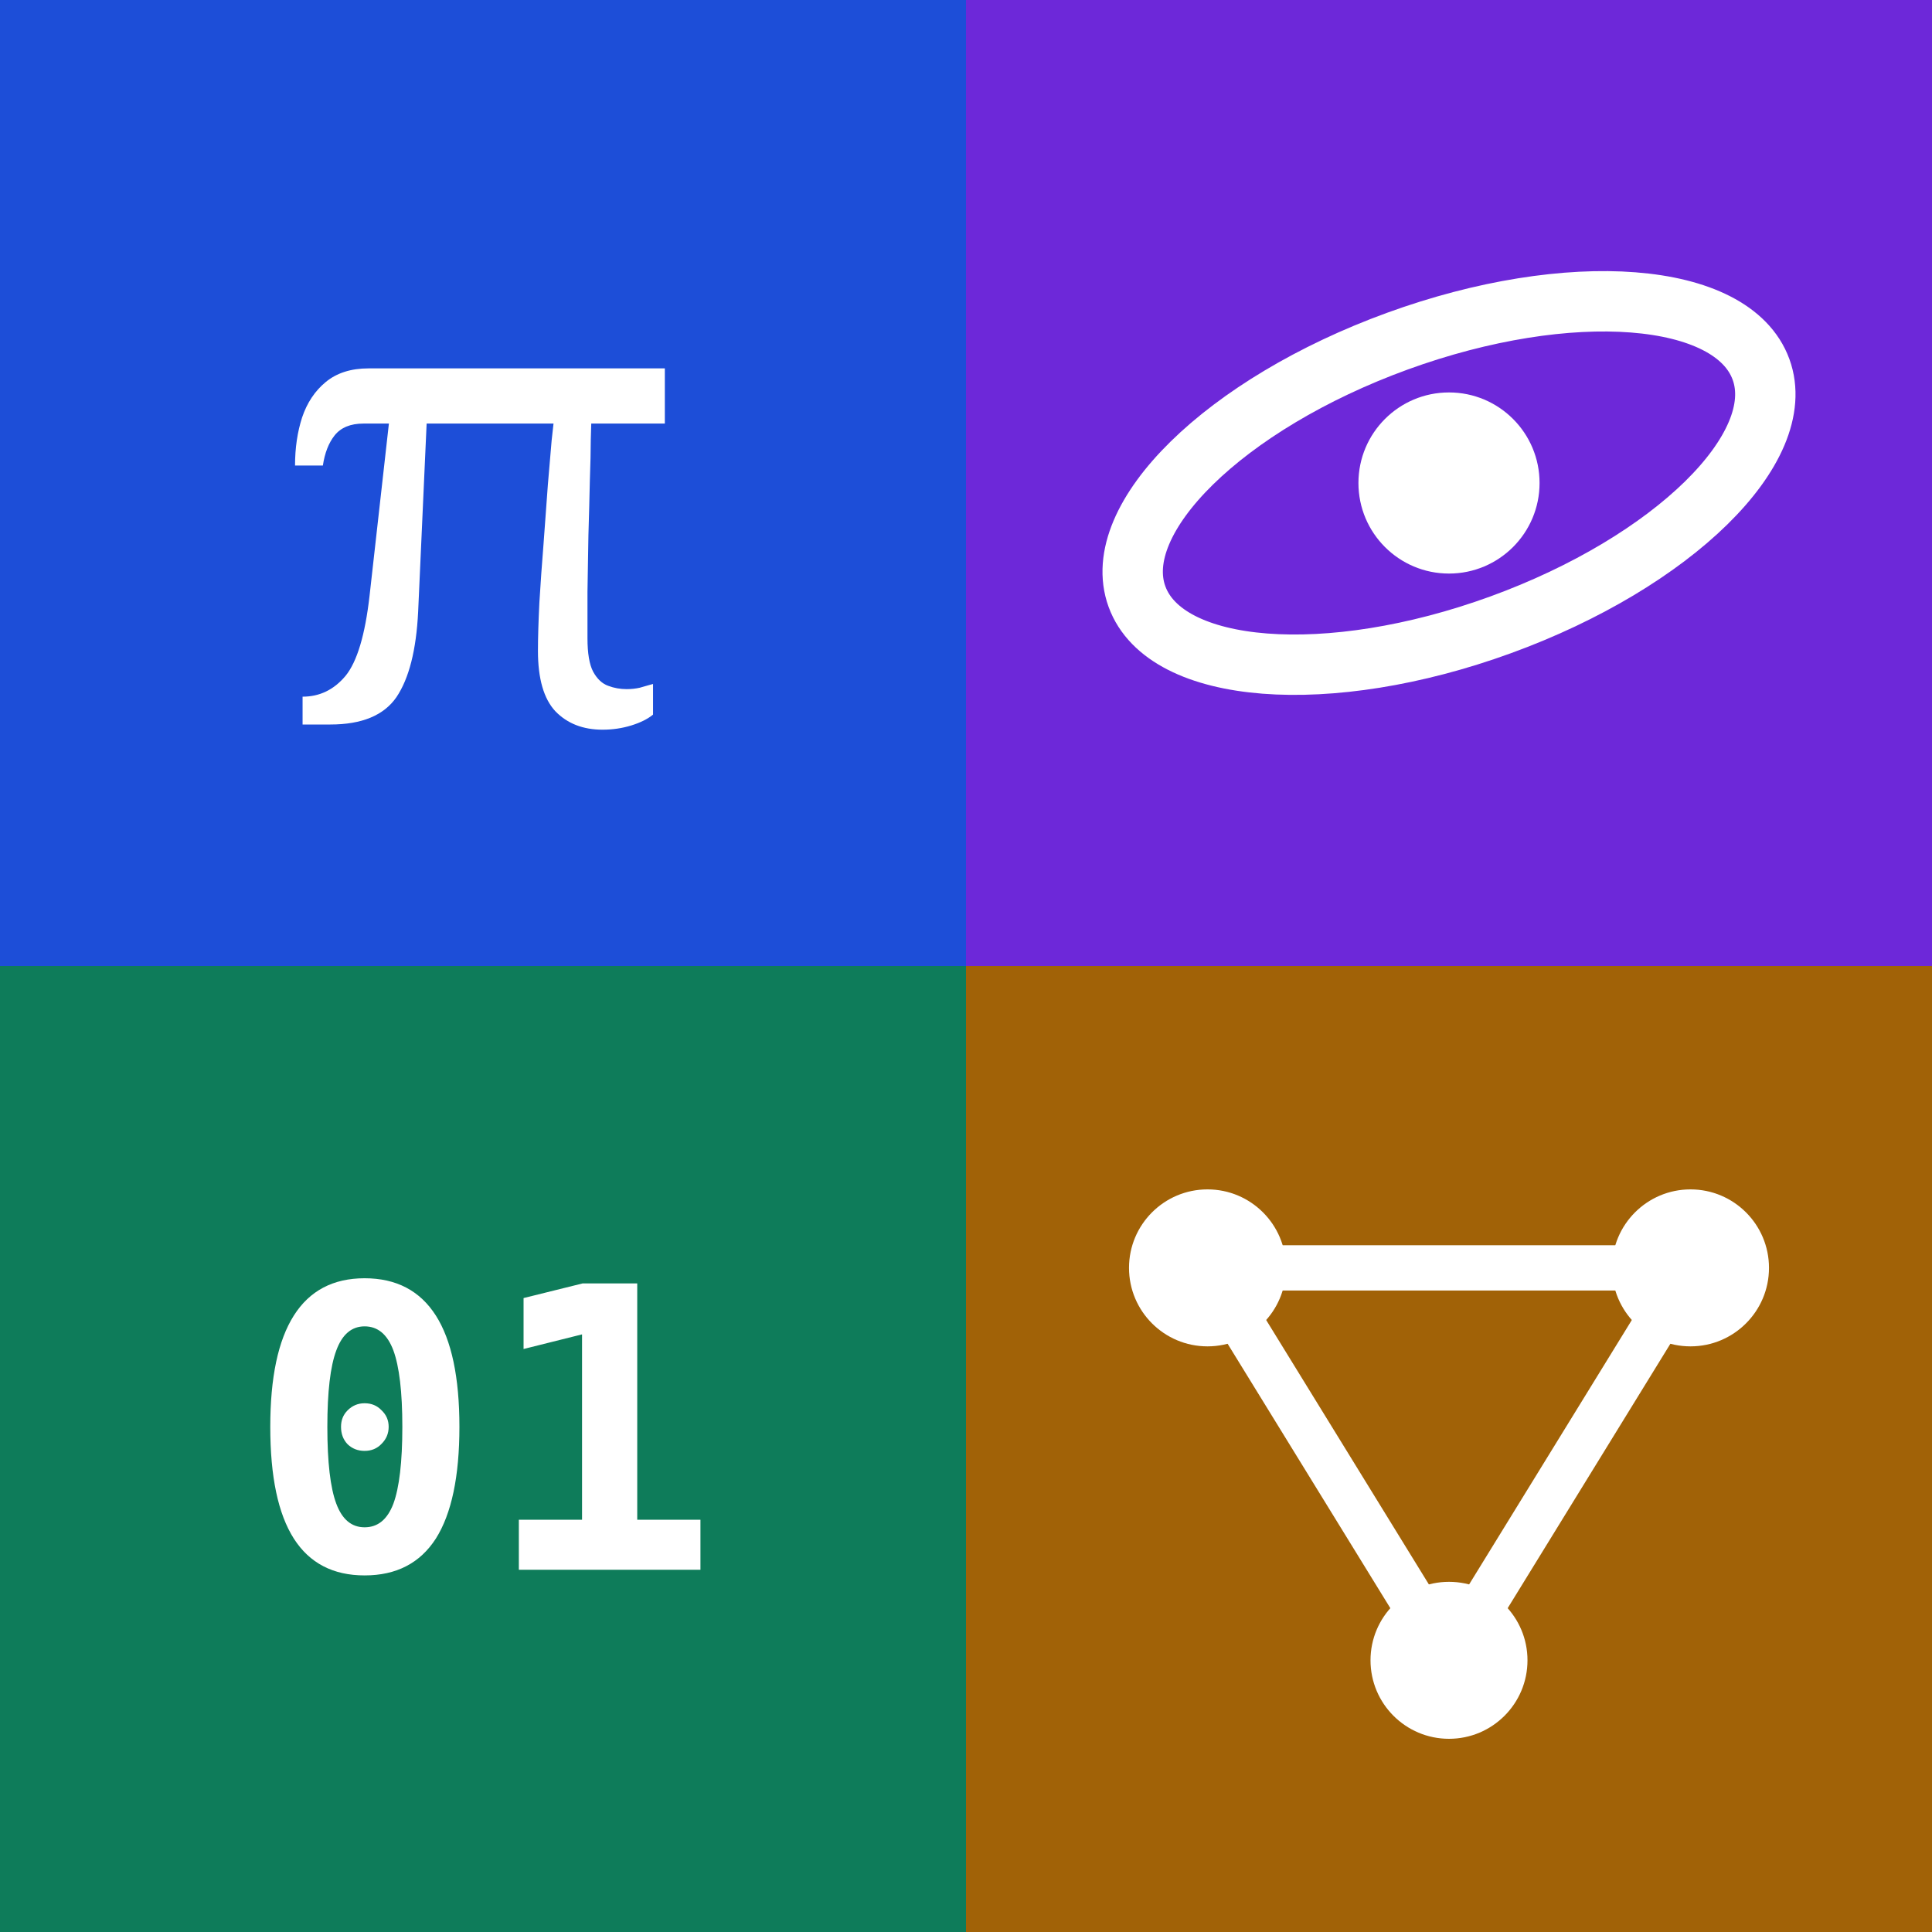
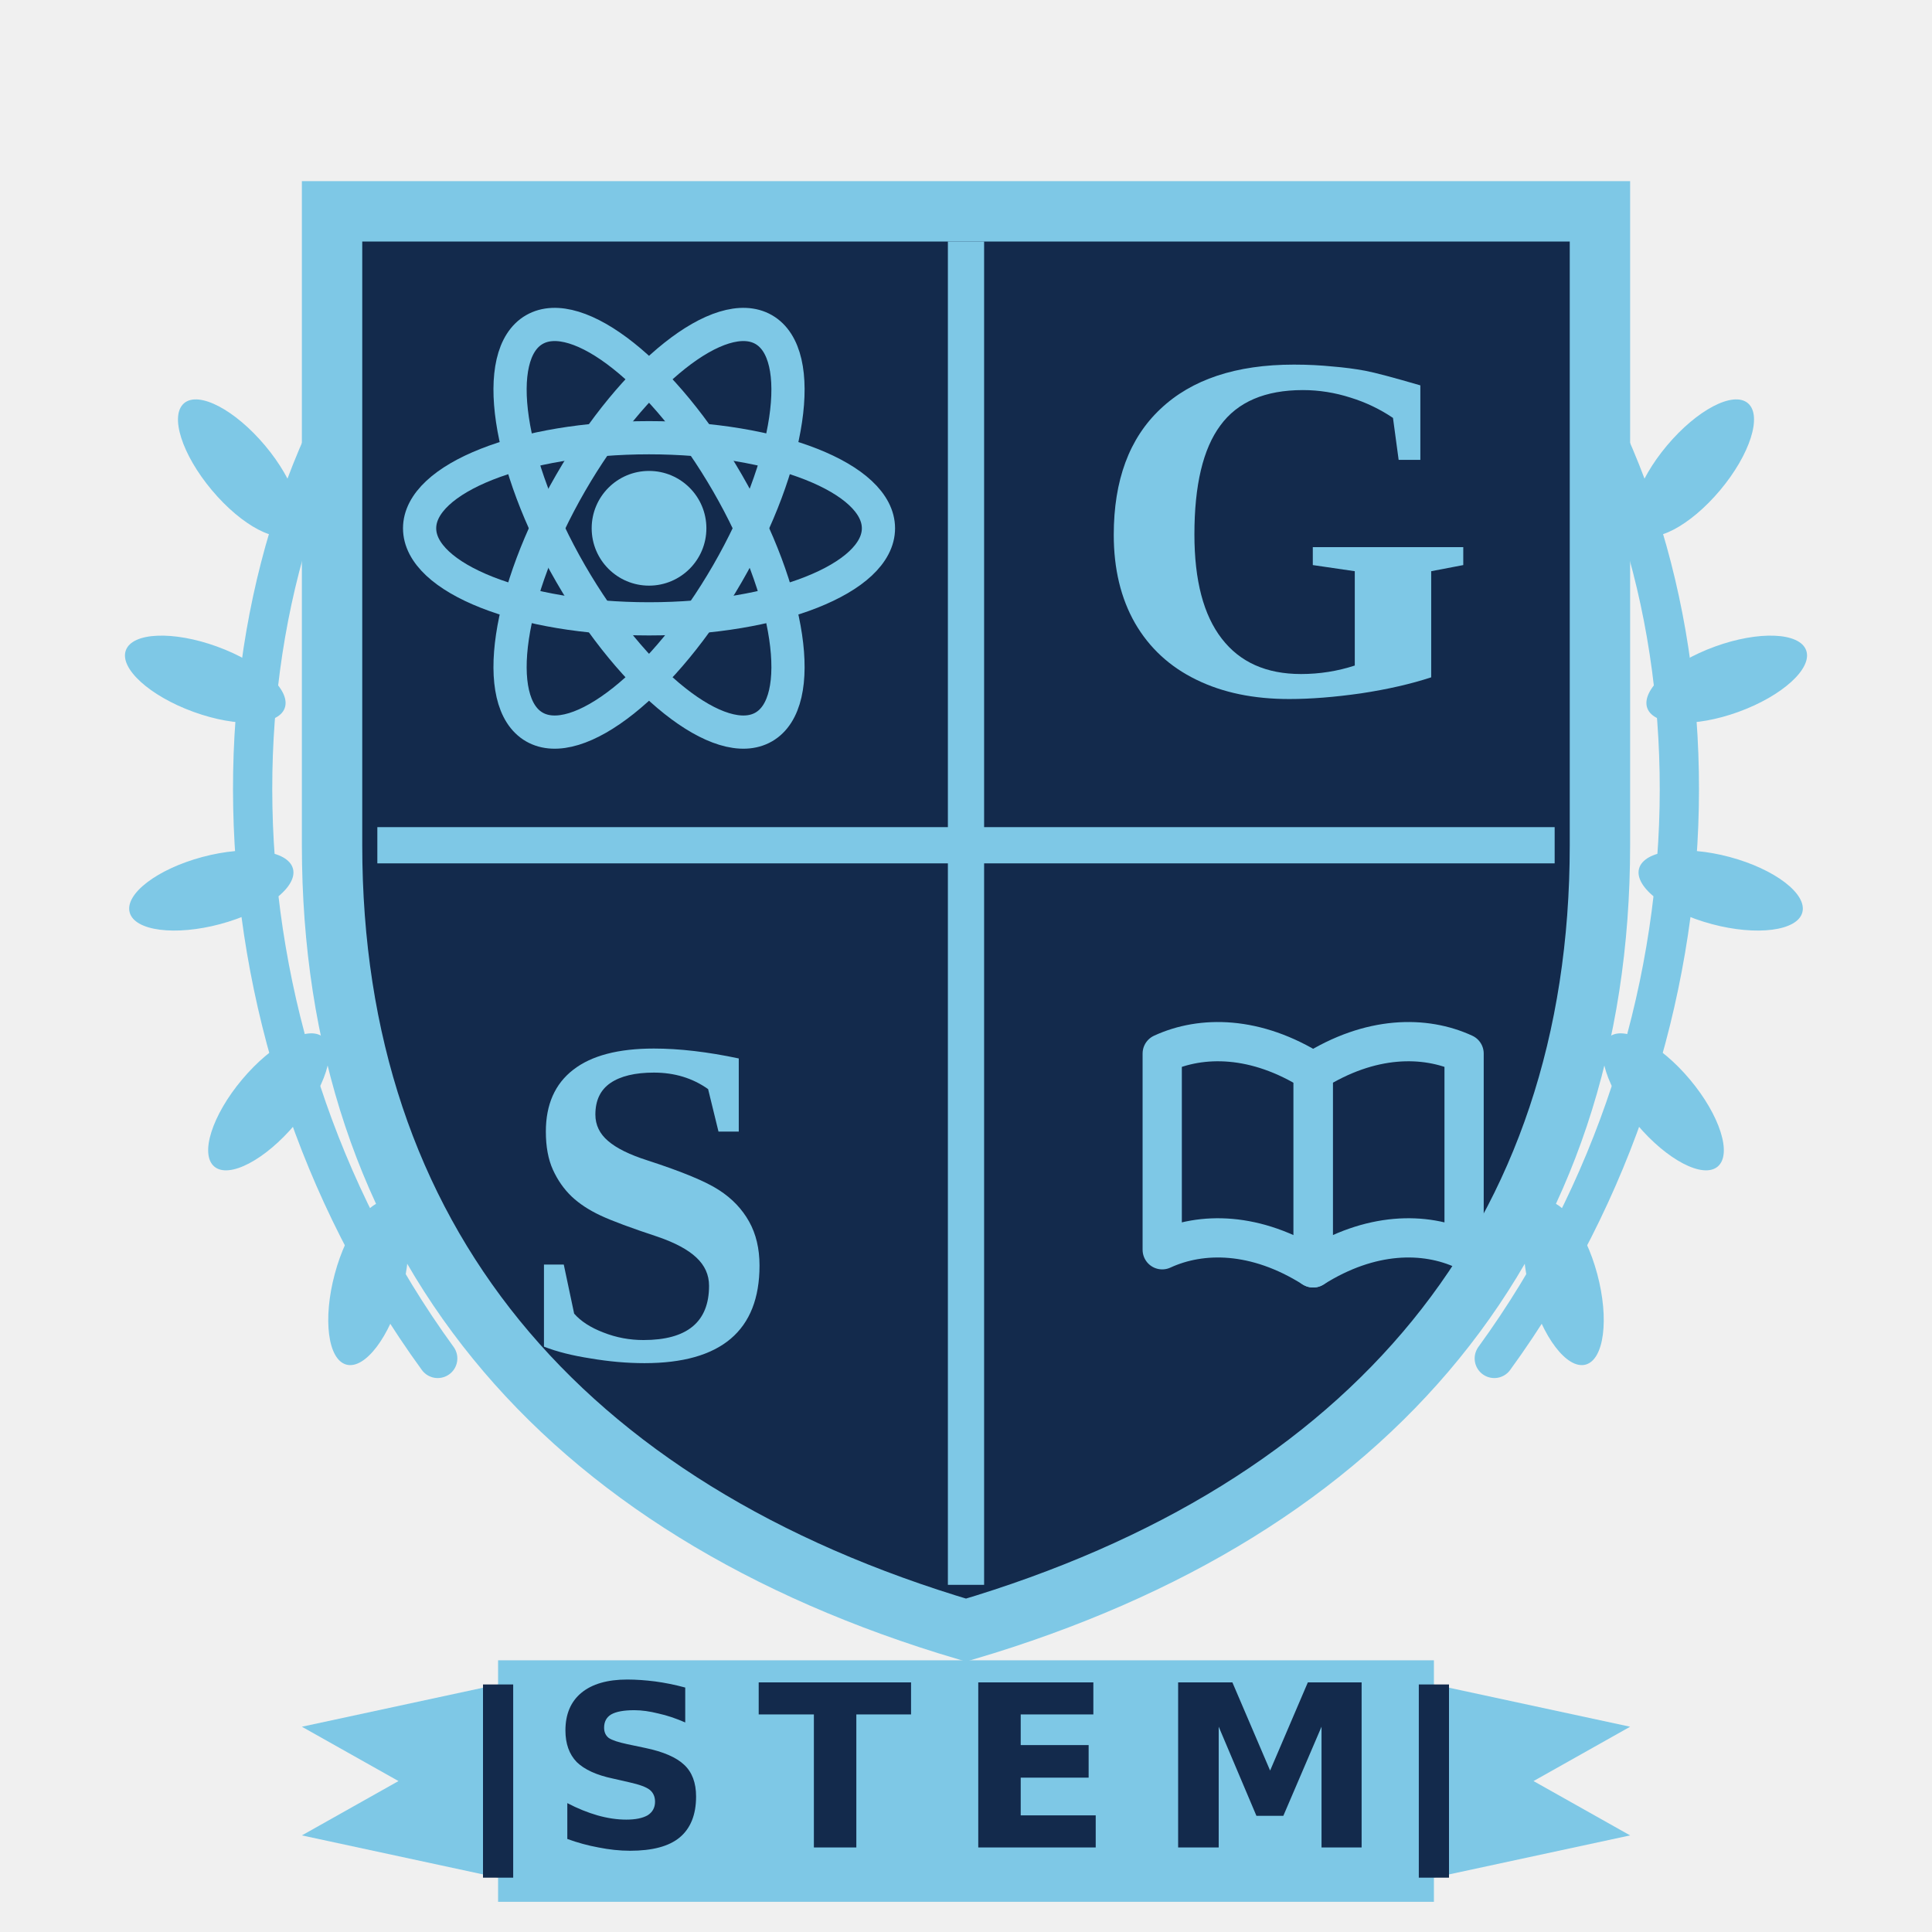
- <svg xmlns="http://www.w3.org/2000/svg" viewBox="0 0 64 64" role="img" aria-label="Galbadrakh STEM logo">
-   <rect x="0" y="0" width="32" height="32" fill="#1d4ed8" />
-   <rect x="32" y="0" width="32" height="32" fill="#6d28d9" />
-   <rect x="0" y="32" width="32" height="32" fill="#0e7c5a" />
-   <rect x="32" y="32" width="32" height="32" fill="#a16207" />
-   <text x="16" y="24" font-family="Georgia, serif" font-size="22" fill="#ffffff" text-anchor="middle">π</text>
-   <ellipse cx="48" cy="16" rx="11" ry="5" fill="none" stroke="#ffffff" stroke-width="2" transform="rotate(-20 48 16)" />
-   <circle cx="48" cy="16" r="3" fill="#ffffff" />
-   <text x="16" y="52" font-family="monospace" font-size="13" font-weight="bold" fill="#ffffff" text-anchor="middle">01</text>
-   <g stroke="#ffffff" stroke-width="1.5">
-     <line x1="40" y1="42" x2="56" y2="42" />
-     <line x1="40" y1="42" x2="48" y2="55" />
-     <line x1="56" y1="42" x2="48" y2="55" />
+ <svg xmlns="http://www.w3.org/2000/svg" viewBox="0 0 64 64" role="img" aria-label="Galbadrakh STEM crest">
+   <g fill="none" stroke="#7EC8E6" stroke-width="1.3" stroke-linecap="round">
+     <path d="M13.5 10 C6.5 19 6.5 34 14.5 45" />
+     <path d="M50.5 10 C57.5 19 57.5 34 49.5 45" />
  </g>
-   <g fill="#ffffff">
-     <circle cx="40" cy="42" r="2.6" />
-     <circle cx="56" cy="42" r="2.6" />
-     <circle cx="48" cy="55" r="2.6" />
+   <g fill="#7EC8E6">
+     <ellipse cx="7.9" cy="15.5" rx="2.8" ry="1.15" transform="rotate(50 7.9 15.5)" />
+     <ellipse cx="6.8" cy="22.5" rx="2.8" ry="1.15" transform="rotate(20 6.8 22.5)" />
+     <ellipse cx="7.0" cy="29.5" rx="2.8" ry="1.15" transform="rotate(-15 7.0 29.5)" />
+     <ellipse cx="8.9" cy="36.5" rx="2.8" ry="1.15" transform="rotate(-50 8.9 36.5)" />
+     <ellipse cx="12.2" cy="42.5" rx="2.8" ry="1.15" transform="rotate(-75 12.2 42.5)" />
+     <ellipse cx="56.1" cy="15.5" rx="2.8" ry="1.15" transform="rotate(-50 56.1 15.5)" />
+     <ellipse cx="57.2" cy="22.5" rx="2.8" ry="1.15" transform="rotate(-20 57.2 22.5)" />
+     <ellipse cx="57.0" cy="29.5" rx="2.8" ry="1.15" transform="rotate(15 57.0 29.5)" />
+     <ellipse cx="55.1" cy="36.5" rx="2.8" ry="1.15" transform="rotate(50 55.1 36.5)" />
+     <ellipse cx="51.8" cy="42.5" rx="2.8" ry="1.15" transform="rotate(75 51.8 42.5)" />
  </g>
+   <path d="M11 7 H53 V28 C53 41 45.5 50 32 54 C18.5 50 11 41 11 28 Z" fill="#132A4C" stroke="#7EC8E6" stroke-width="2" />
+   <path d="M32 8 V52.5 M12.5 28 H51.5" stroke="#7EC8E6" stroke-width="1.2" fill="none" />
+   <g transform="translate(21.5 17.5)">
+     <ellipse rx="7.6" ry="3" fill="none" stroke="#7EC8E6" stroke-width="1.1" />
+     <ellipse rx="7.6" ry="3" fill="none" stroke="#7EC8E6" stroke-width="1.1" transform="rotate(60)" />
+     <ellipse rx="7.6" ry="3" fill="none" stroke="#7EC8E6" stroke-width="1.1" transform="rotate(120)" />
+     <circle r="1.9" fill="#7EC8E6" />
+   </g>
+   <text x="42.5" y="23" font-family="Georgia, 'Times New Roman', serif" font-size="16.5" font-weight="bold" fill="#7EC8E6" text-anchor="middle">G</text>
+   <text x="21.5" y="45" font-family="Georgia, 'Times New Roman', serif" font-size="15.5" font-weight="bold" fill="#7EC8E6" text-anchor="middle">S</text>
+   <g fill="none" stroke="#7EC8E6" stroke-width="1.3" stroke-linejoin="round">
+     <path d="M43.5 35.5 C41.6 34.3 39.8 34.3 38.5 34.9 V41.4 C39.8 40.8 41.6 40.8 43.5 42 Z" />
+     <path d="M43.5 35.5 C45.4 34.3 47.2 34.3 48.5 34.9 V41.4 C47.2 40.8 45.4 40.8 43.5 42 Z" />
+   </g>
+   <path d="M16.5 55.8 L10 57.2 L13.2 59 L10 60.8 L16.5 62.2 Z" fill="#7EC8E6" />
+   <path d="M47.5 55.8 L54 57.2 L50.8 59 L54 60.8 L47.5 62.2 Z" fill="#7EC8E6" />
+   <rect x="16.5" y="55" width="31" height="8" fill="#7EC8E6" />
+   <path d="M16.5 55.8 V62.2 M47.5 55.8 V62.2" stroke="#132A4C" stroke-width="1" />
+   <text x="32" y="61.2" font-family="DejaVu Sans, Arial, Helvetica, sans-serif" font-size="7.5" font-weight="bold" letter-spacing="1.5" fill="#132A4C" text-anchor="middle">STEM</text>
</svg>
